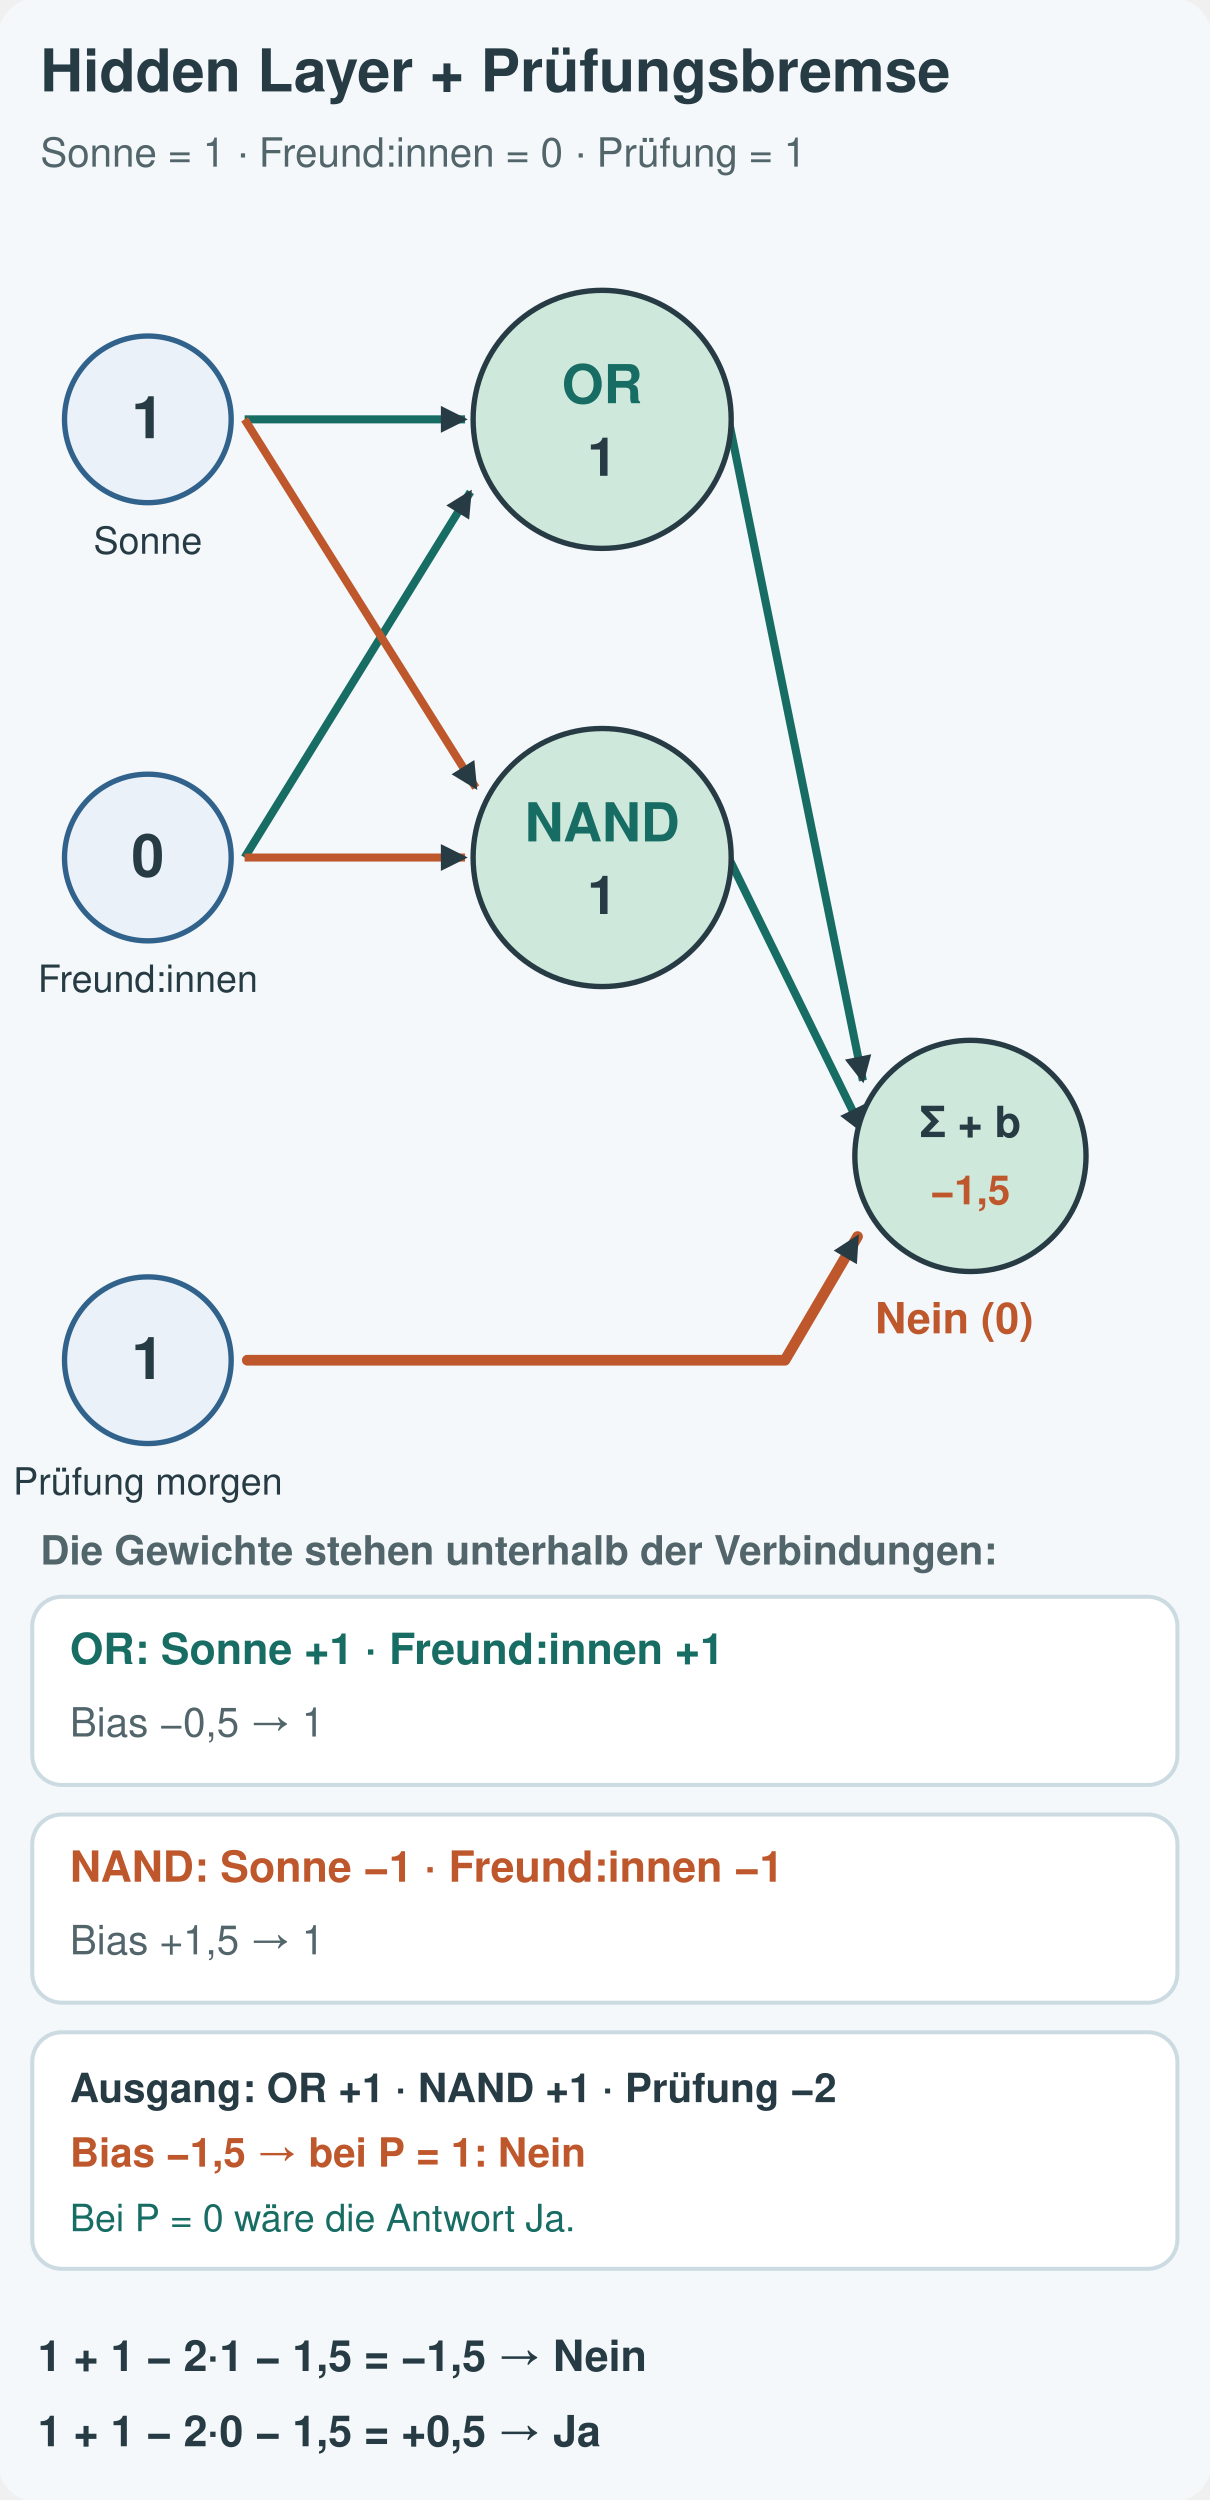
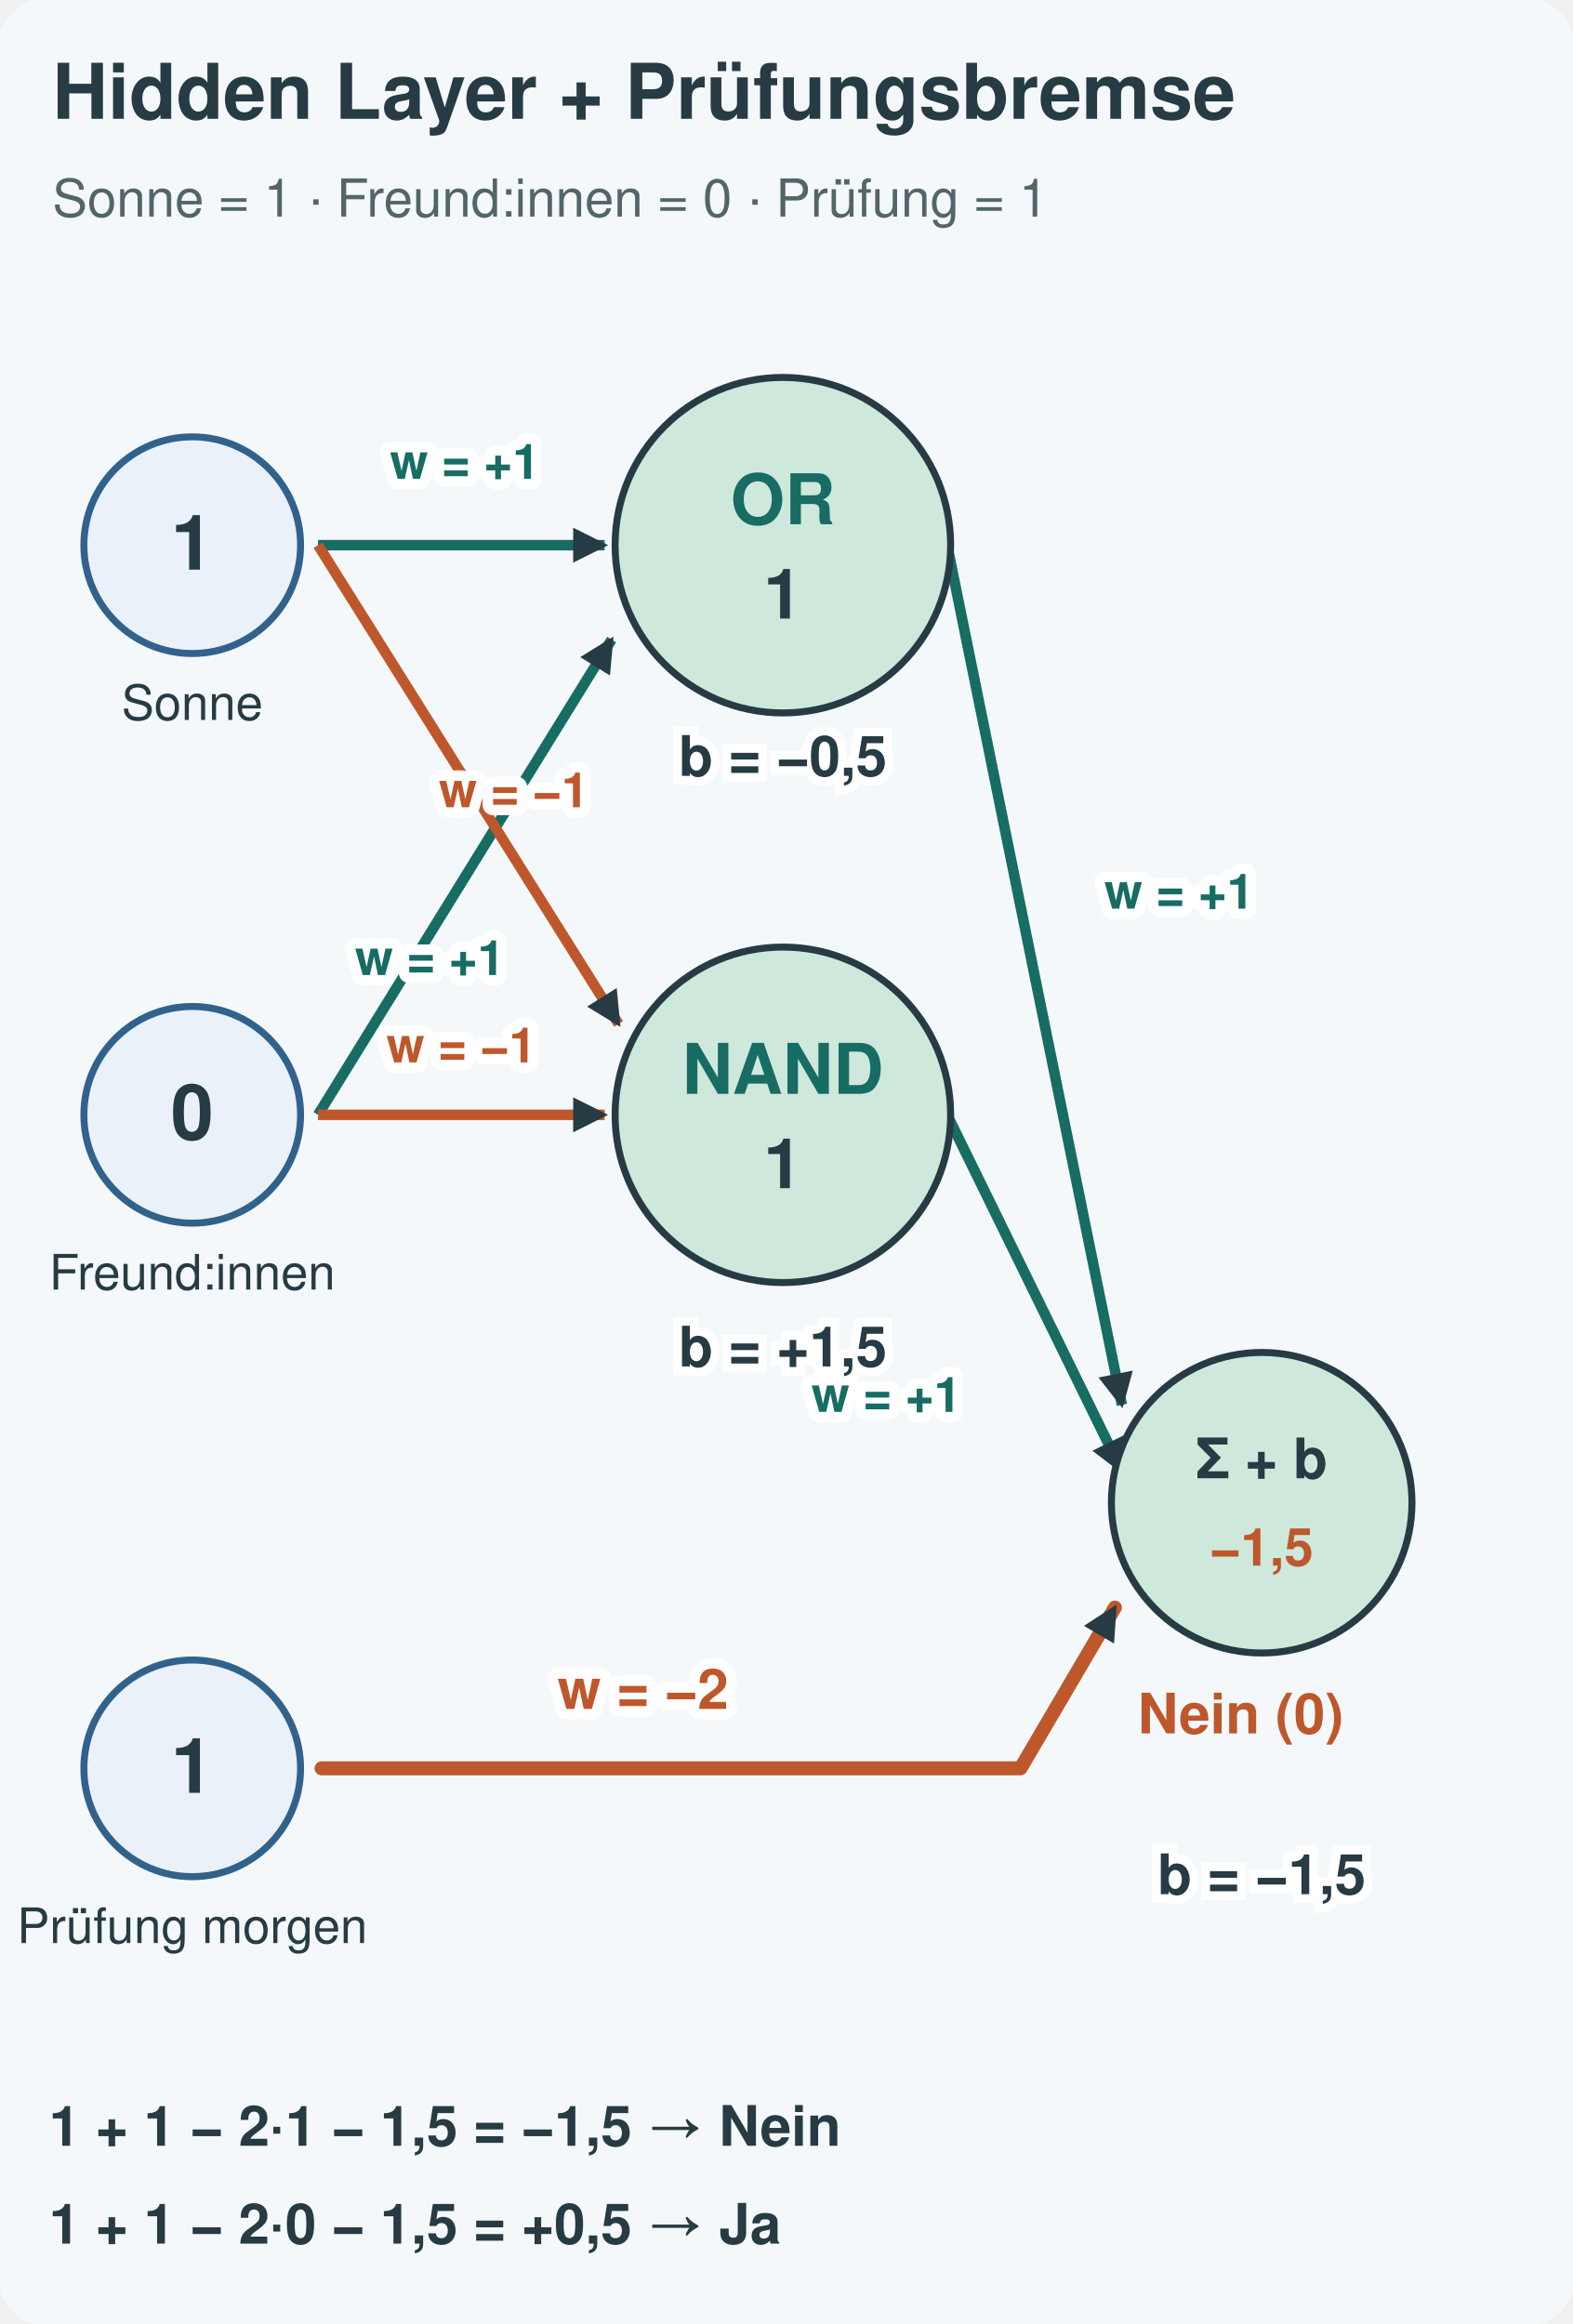
- <svg xmlns="http://www.w3.org/2000/svg" width="450" height="930" viewBox="0 0 450 930" font-family="Helvetica,Arial,sans-serif" role="img" aria-labelledby="title description">
+ <svg xmlns="http://www.w3.org/2000/svg" width="450" height="665" viewBox="0 0 450 665" font-family="Helvetica,Arial,sans-serif" role="img" aria-labelledby="title description">
  <defs>
    <marker id="arr" markerUnits="userSpaceOnUse" viewBox="0 0 10 10" refX="9" refY="5" markerWidth="10" markerHeight="10" orient="auto">
      <path d="M0,0 L10,5 L0,10 z" fill="#263b43" />
    </marker>
  </defs>
-   <rect x="0" y="0" width="450" height="930" rx="14" fill="#f4f8fa" stroke="#f4f8fa" stroke-width="1.5" />
+   <rect x="0" y="0" width="450" height="665" rx="14" fill="#f4f8fa" stroke="#f4f8fa" stroke-width="1.5" />
  <text x="15" y="34" font-size="22" fill="#263b43" font-weight="700" text-anchor="start">Hidden Layer + Prüfungsbremse</text>
  <text x="15" y="62" font-size="15" fill="#52656a" font-weight="400" text-anchor="start">Sonne = 1 · Freund:innen = 0 · Prüfung = 1</text>
  <line x1="91" y1="156" x2="173" y2="156" fill="none" stroke="#176c63" stroke-width="3" marker-end="url(#arr)" />
  <line x1="91" y1="319" x2="175" y2="183" fill="none" stroke="#176c63" stroke-width="3" marker-end="url(#arr)" />
  <line x1="91" y1="156" x2="177" y2="293" fill="none" stroke="#be572b" stroke-width="3" marker-end="url(#arr)" />
  <line x1="91" y1="319" x2="173" y2="319" fill="none" stroke="#be572b" stroke-width="3" marker-end="url(#arr)" />
  <line x1="271" y1="156" x2="321" y2="402" fill="none" stroke="#176c63" stroke-width="3" marker-end="url(#arr)" />
  <line x1="271" y1="319" x2="321" y2="421" fill="none" stroke="#176c63" stroke-width="3" marker-end="url(#arr)" />
  <path d="M 92 506 L 292 506 L 319 460" fill="none" stroke="#be572b" stroke-width="4" stroke-linejoin="round" stroke-linecap="round" marker-end="url(#arr)" />
  <circle cx="55" cy="156" r="31" fill="#eaf1f8" stroke="#30628c" stroke-width="2" />
  <text x="55" y="163" font-size="22" fill="#263b43" font-weight="700" text-anchor="middle">1</text>
  <text x="55" y="206" font-size="14" fill="#263b43" font-weight="400" text-anchor="middle">Sonne</text>
  <circle cx="55" cy="319" r="31" fill="#eaf1f8" stroke="#30628c" stroke-width="2" />
  <text x="55" y="326" font-size="22" fill="#263b43" font-weight="700" text-anchor="middle">0</text>
  <text x="55" y="369" font-size="14" fill="#263b43" font-weight="400" text-anchor="middle">Freund:innen</text>
  <circle cx="55" cy="506" r="31" fill="#eaf1f8" stroke="#30628c" stroke-width="2" />
  <text x="55" y="513" font-size="22" fill="#263b43" font-weight="700" text-anchor="middle">1</text>
  <text x="55" y="556" font-size="14" fill="#263b43" font-weight="400" text-anchor="middle">Prüfung morgen</text>
  <circle cx="224" cy="156" r="48" fill="#cfe8dc" stroke="#263b43" stroke-width="2" />
  <text x="224" y="150" font-size="20" fill="#176c63" font-weight="700" text-anchor="middle">OR</text>
  <text x="224" y="177" font-size="20" fill="#263b43" font-weight="700" text-anchor="middle">1</text>
  <circle cx="224" cy="319" r="48" fill="#cfe8dc" stroke="#263b43" stroke-width="2" />
  <text x="224" y="313" font-size="20" fill="#176c63" font-weight="700" text-anchor="middle">NAND</text>
  <text x="224" y="340" font-size="20" fill="#263b43" font-weight="700" text-anchor="middle">1</text>
  <circle cx="361" cy="430" r="43" fill="#cfe8dc" stroke="#263b43" stroke-width="2" />
  <text x="361" y="423" font-size="16" fill="#263b43" font-weight="700" text-anchor="middle">Σ + b</text>
  <text x="361" y="448" font-size="15" fill="#be572b" font-weight="700" text-anchor="middle">−1,5</text>
  <text x="355" y="496" font-size="16" fill="#be572b" font-weight="700" text-anchor="middle">Nein (0)</text>
-   <text x="15" y="582" font-size="15" fill="#52656a" font-weight="700" text-anchor="start">Die Gewichte stehen unterhalb der Verbindungen:</text>
-   <rect x="12" y="594" width="426" height="70" rx="11" fill="#fff" stroke="#cbdbe1" stroke-width="1.5" />
-   <text x="26" y="619" font-size="16" fill="#176c63" font-weight="700" text-anchor="start">OR: Sonne +1 · Freund:innen +1</text>
-   <text x="26" y="646" font-size="15" fill="#52656a" font-weight="400" text-anchor="start">Bias −0,5  →  1</text>
-   <rect x="12" y="675" width="426" height="70" rx="11" fill="#fff" stroke="#cbdbe1" stroke-width="1.5" />
-   <text x="26" y="700" font-size="16" fill="#be572b" font-weight="700" text-anchor="start">NAND: Sonne −1 · Freund:innen −1</text>
-   <text x="26" y="727" font-size="15" fill="#52656a" font-weight="400" text-anchor="start">Bias +1,5  →  1</text>
-   <rect x="12" y="756" width="426" height="88" rx="11" fill="#fff" stroke="#cbdbe1" stroke-width="1.5" />
-   <text x="26" y="782" font-size="15" fill="#263b43" font-weight="700" text-anchor="start">Ausgang: OR +1 · NAND +1 · Prüfung −2</text>
-   <text x="26" y="806" font-size="15" fill="#be572b" font-weight="700" text-anchor="start">Bias −1,5  →  bei P = 1: Nein</text>
-   <text x="26" y="830" font-size="14" fill="#176c63" font-weight="400" text-anchor="start">Bei P = 0 wäre die Antwort Ja.</text>
-   <text x="14" y="882" font-size="16" fill="#263b43" font-weight="700" text-anchor="start">1 + 1 − 2·1 − 1,5 = −1,5  →  Nein</text>
-   <text x="14" y="910" font-size="16" fill="#263b43" font-weight="700" text-anchor="start">1 + 1 − 2·0 − 1,5 = +0,5  →  Ja</text>
+   <text x="14" y="614" font-size="16" fill="#263b43" font-weight="700" text-anchor="start">1 + 1 − 2·1 − 1,5 = −1,5  →  Nein</text>
+   <text x="14" y="642" font-size="16" fill="#263b43" font-weight="700" text-anchor="start">1 + 1 − 2·0 − 1,5 = +0,5  →  Ja</text>
+   <text class="line-weight" x="133" y="137" font-size="14" fill="#176c63" font-weight="700" text-anchor="middle" paint-order="stroke" stroke="#fff" stroke-width="6" stroke-linejoin="round">w = +1</text>
+   <text class="line-weight" x="123" y="279" font-size="14" fill="#176c63" font-weight="700" text-anchor="middle" paint-order="stroke" stroke="#fff" stroke-width="6" stroke-linejoin="round">w = +1</text>
+   <text class="line-weight" x="147" y="231" font-size="14" fill="#be572b" font-weight="700" text-anchor="middle" paint-order="stroke" stroke="#fff" stroke-width="6" stroke-linejoin="round">w = −1</text>
+   <text class="line-weight" x="132" y="304" font-size="14" fill="#be572b" font-weight="700" text-anchor="middle" paint-order="stroke" stroke="#fff" stroke-width="6" stroke-linejoin="round">w = −1</text>
+   <text class="line-weight" x="316" y="260" font-size="14" fill="#176c63" font-weight="700" text-anchor="start" paint-order="stroke" stroke="#fff" stroke-width="6" stroke-linejoin="round">w = +1</text>
+   <text class="line-weight" x="275" y="404" font-size="14" fill="#176c63" font-weight="700" text-anchor="end" paint-order="stroke" stroke="#fff" stroke-width="6" stroke-linejoin="round">w = +1</text>
+   <text class="line-weight" x="184" y="489" font-size="16" fill="#be572b" font-weight="700" text-anchor="middle" paint-order="stroke" stroke="#fff" stroke-width="6" stroke-linejoin="round">w = −2</text>
+   <text class="neuron-bias" x="224" y="222" font-size="16" fill="#263b43" font-weight="700" text-anchor="middle" paint-order="stroke" stroke="#fff" stroke-width="5">b = −0,5</text>
+   <text class="neuron-bias" x="224" y="391" font-size="16" fill="#263b43" font-weight="700" text-anchor="middle" paint-order="stroke" stroke="#fff" stroke-width="5">b = +1,5</text>
+   <text class="neuron-bias" x="361" y="542" font-size="16" fill="#263b43" font-weight="700" text-anchor="middle" paint-order="stroke" stroke="#fff" stroke-width="5">b = −1,5</text>
</svg>
